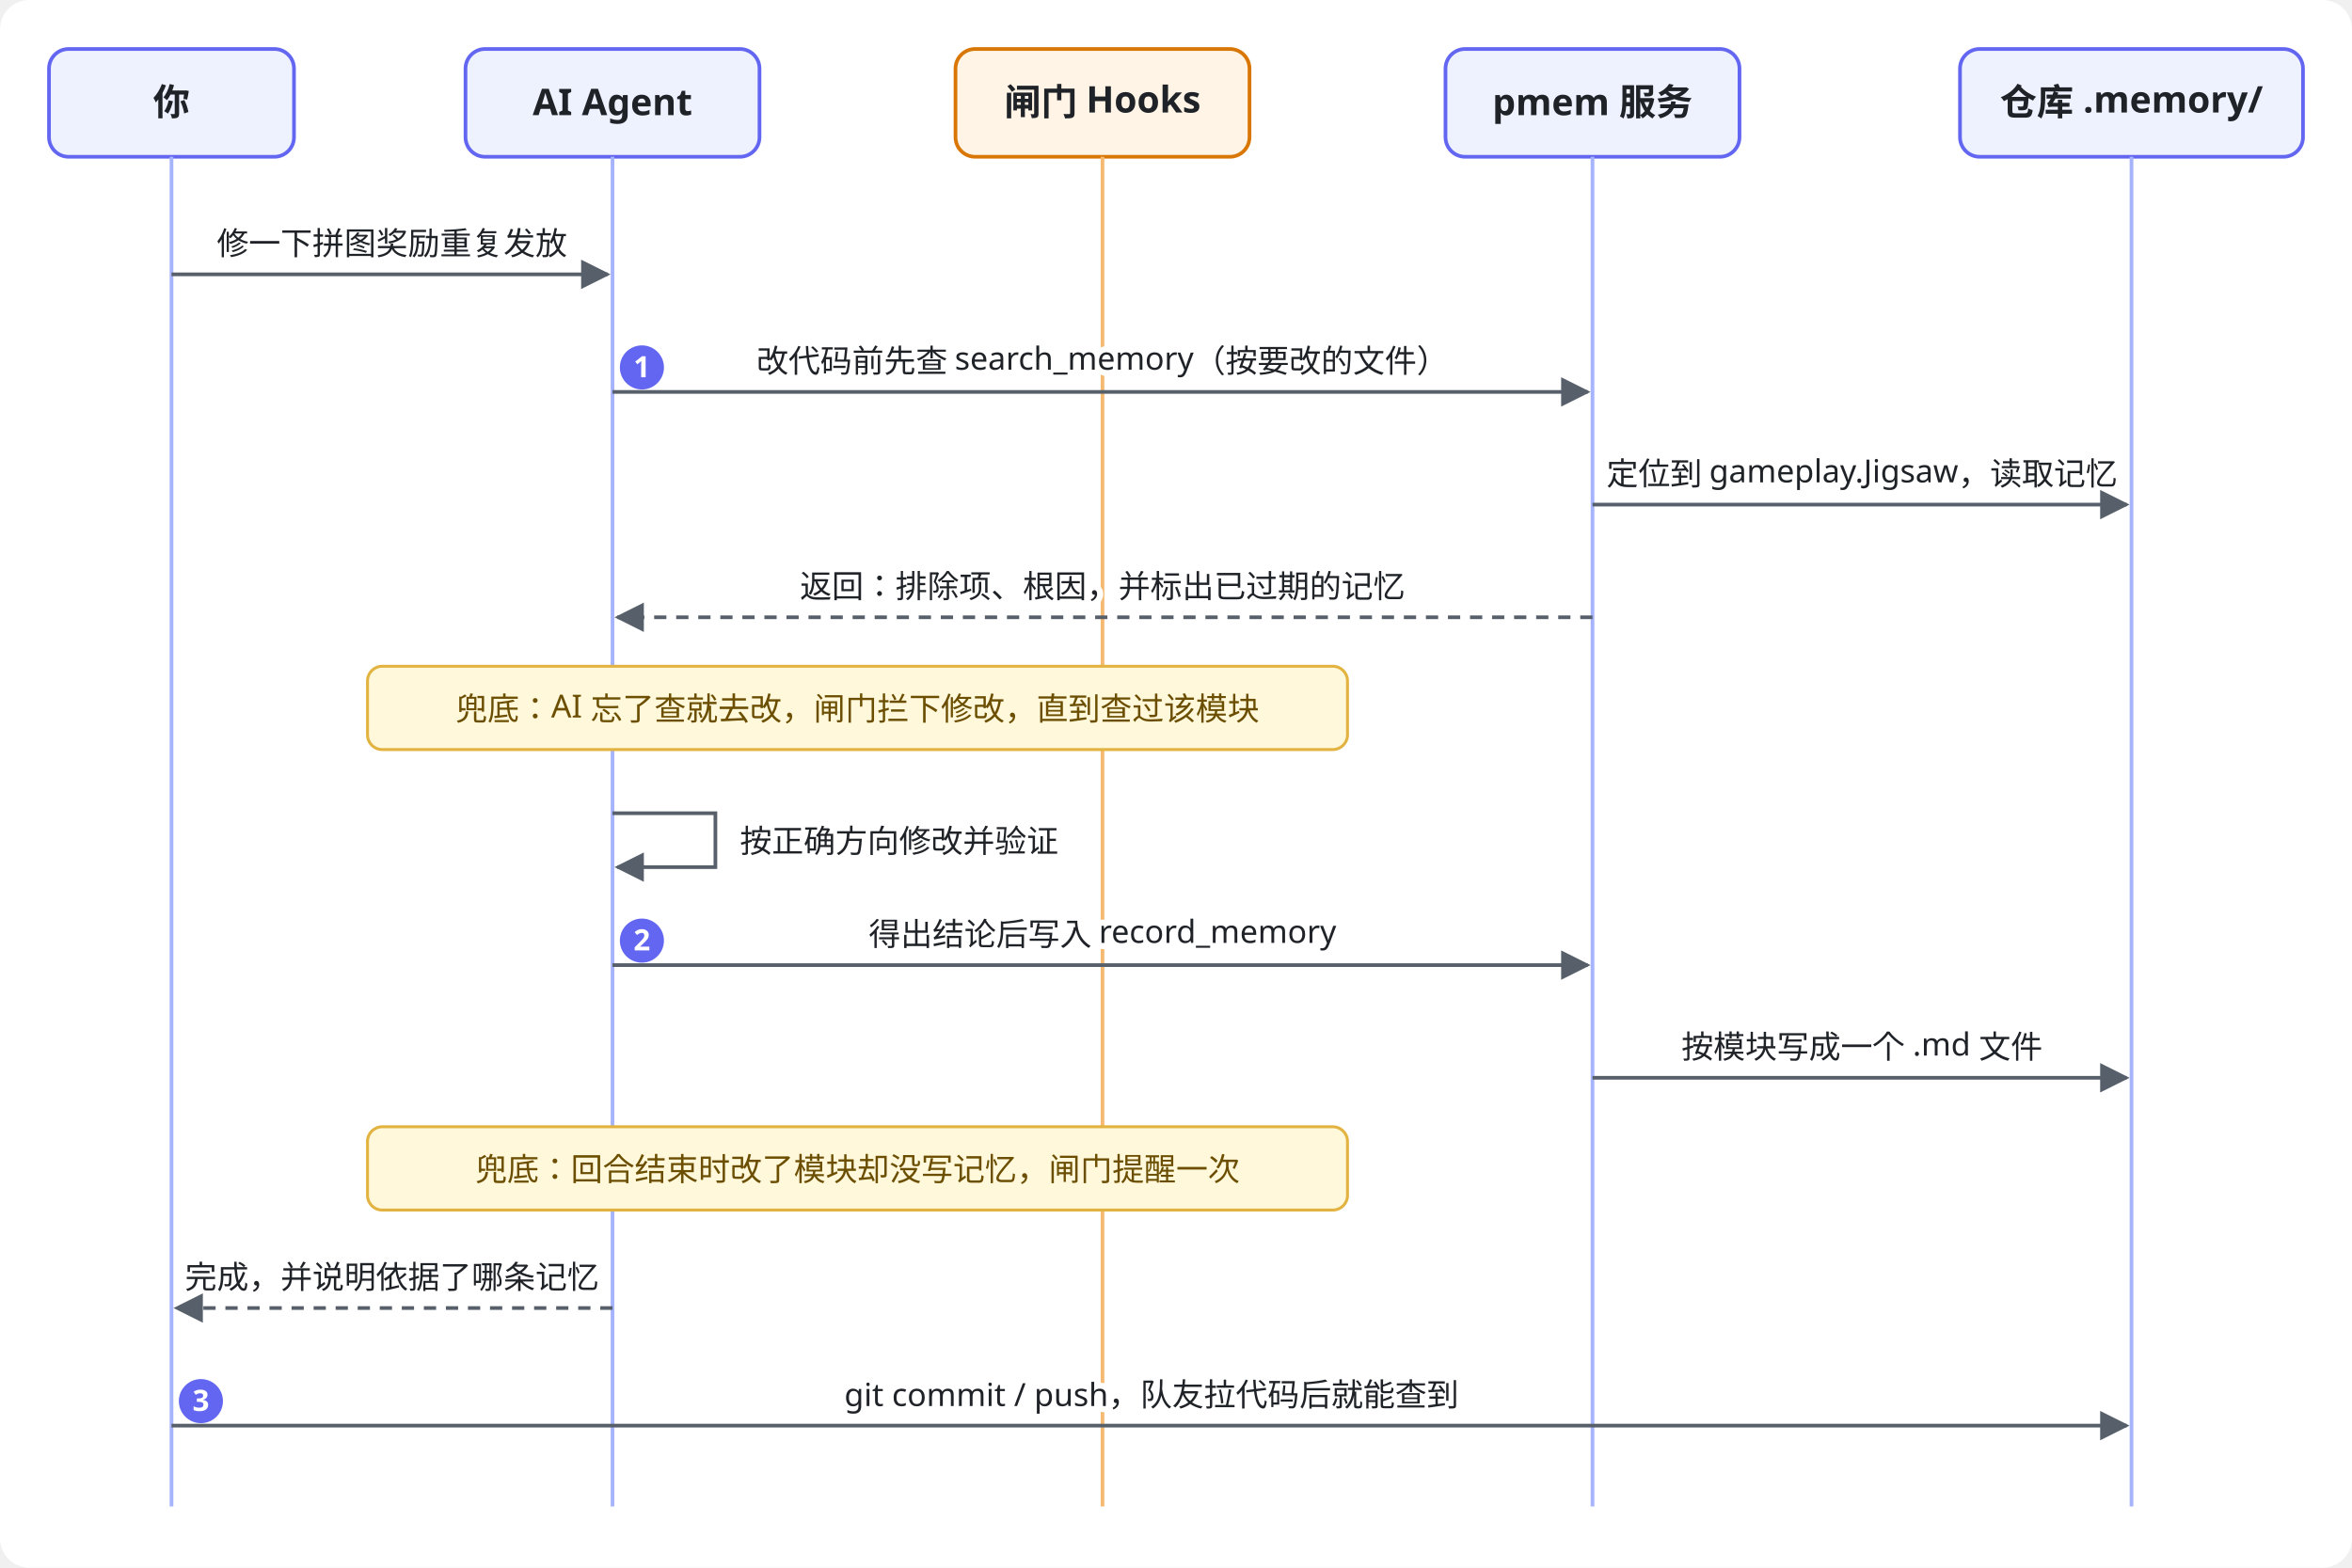
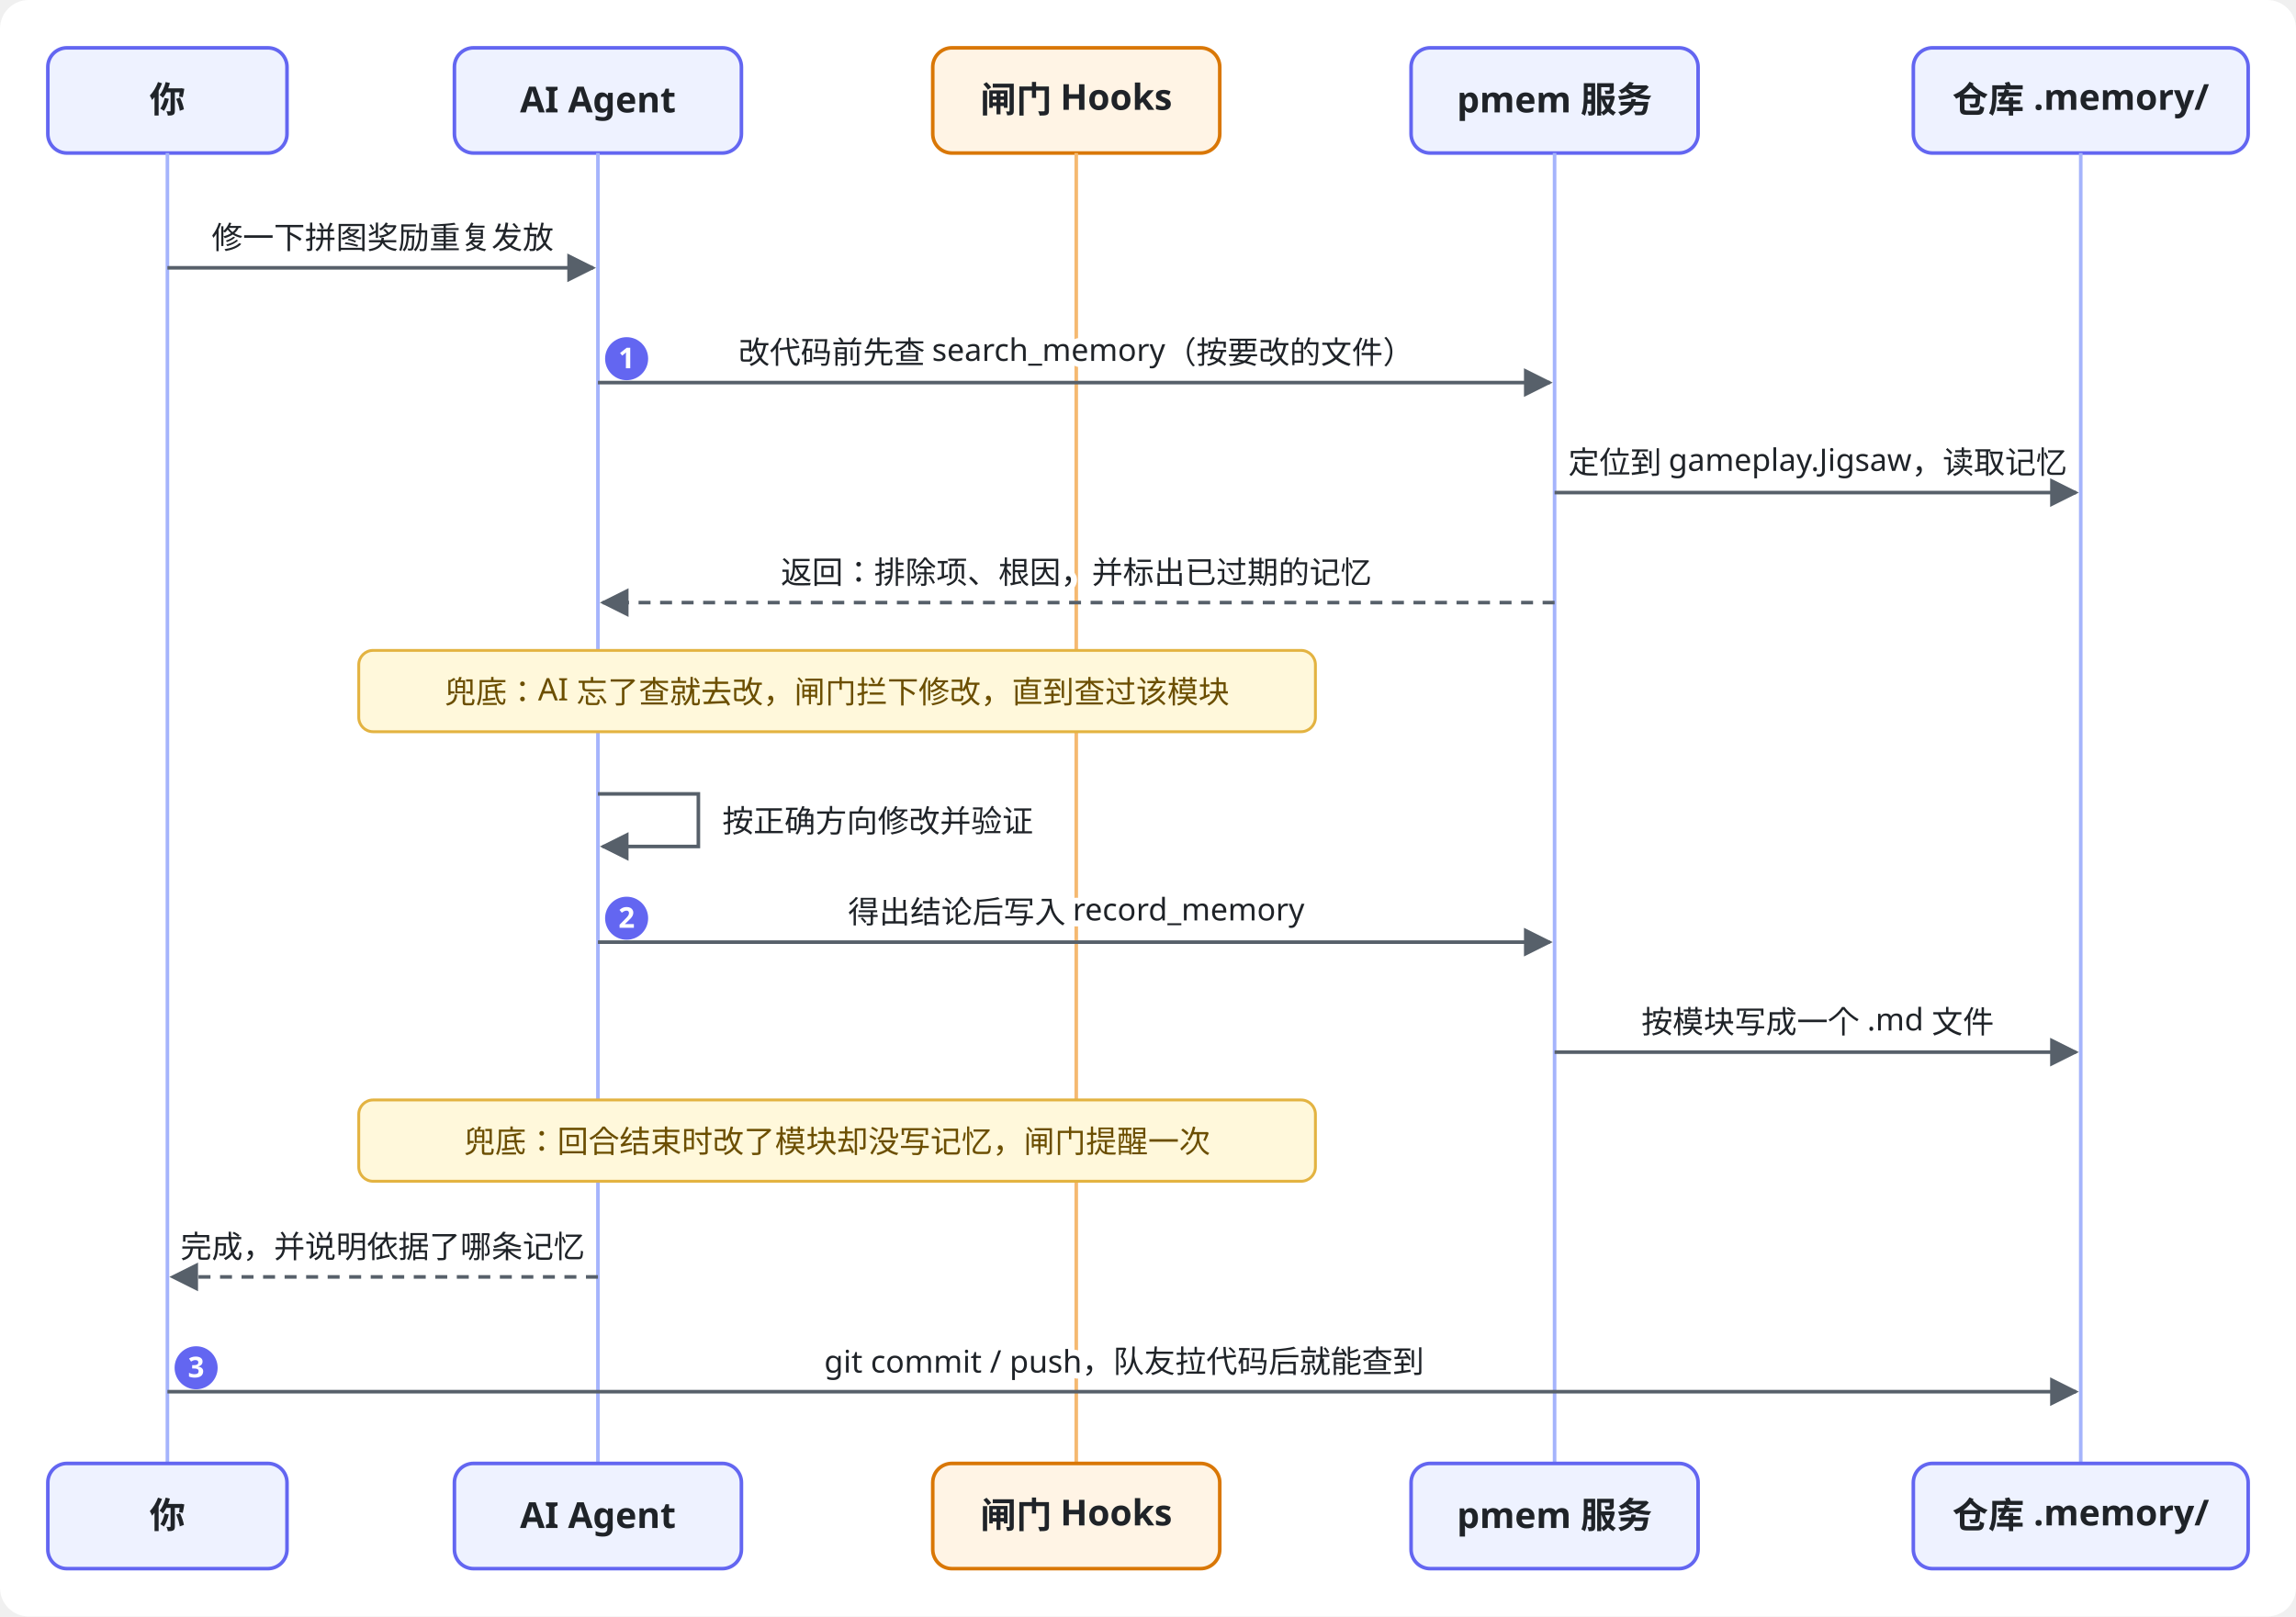
- <svg xmlns="http://www.w3.org/2000/svg" width="960" height="640" viewBox="0 0 960 640" font-family="Segoe UI, PingFang SC, Microsoft YaHei, sans-serif">
+ <svg xmlns="http://www.w3.org/2000/svg" width="960" height="676" viewBox="0 0 960 676" font-family="Segoe UI, PingFang SC, Microsoft YaHei, sans-serif">
  <defs>
    <marker id="arrow" viewBox="0 0 10 10" refX="9" refY="5" markerWidth="8" markerHeight="8" orient="auto-start-reverse">
      <path d="M0,0 L10,5 L0,10 z" fill="#57606a" />
    </marker>
    <style>
      .actor { fill: #eef2ff; stroke: #6366f1; stroke-width: 1.5; }
      .gate { fill: #fff4e5; stroke: #d97706; stroke-width: 1.5; }
      .actor-text { font-size: 15px; font-weight: 600; fill: #1f2328; text-anchor: middle; }
      .life { stroke: #a5b4fc; stroke-width: 1.5; }
      .life-gate { stroke: #f5b971; stroke-width: 1.5; }
      .msg { stroke: #57606a; stroke-width: 1.5; fill: none; }
      .reply { stroke: #57606a; stroke-width: 1.5; fill: none; stroke-dasharray: 5 4; }
      .label { font-size: 13px; fill: #1f2328; text-anchor: middle; paint-order: stroke; stroke: #ffffff; stroke-width: 5px; stroke-linejoin: round; }
      .note { fill: #fff8db; stroke: #e3b341; stroke-width: 1.2; }
      .note-text { font-size: 13px; fill: #6b4e00; text-anchor: middle; }
      .step { font-size: 12px; font-weight: 700; fill: #ffffff; text-anchor: middle; }
    </style>
  </defs>
-   <rect x="0" y="0" width="960" height="640" rx="12" fill="#ffffff" />
+   <rect x="0" y="0" width="960" height="676" rx="12" fill="#ffffff" />
  <rect class="actor" x="20" y="20" width="100" height="44" rx="8" />
  <text class="actor-text" x="70" y="47">你</text>
  <rect class="actor" x="190" y="20" width="120" height="44" rx="8" />
  <text class="actor-text" x="250" y="47">AI Agent</text>
  <rect class="gate" x="390" y="20" width="120" height="44" rx="8" />
  <text class="actor-text" x="450" y="47">闸门 Hooks</text>
  <rect class="actor" x="590" y="20" width="120" height="44" rx="8" />
  <text class="actor-text" x="650" y="47">pmem 服务</text>
  <rect class="actor" x="800" y="20" width="140" height="44" rx="8" />
  <text class="actor-text" x="870" y="47">仓库 .memory/</text>
-   <line class="life" x1="70" y1="64" x2="70" y2="615" />
-   <line class="life" x1="250" y1="64" x2="250" y2="615" />
-   <line class="life-gate" x1="450" y1="64" x2="450" y2="615" />
-   <line class="life" x1="650" y1="64" x2="650" y2="615" />
-   <line class="life" x1="870" y1="64" x2="870" y2="615" />
+   <line class="life" x1="70" y1="64" x2="70" y2="612" />
+   <line class="life" x1="250" y1="64" x2="250" y2="612" />
+   <line class="life-gate" x1="450" y1="64" x2="450" y2="612" />
+   <line class="life" x1="650" y1="64" x2="650" y2="612" />
+   <line class="life" x1="870" y1="64" x2="870" y2="612" />
  <text class="label" x="160" y="104">修一下拼图奖励重复发放</text>
  <line class="msg" x1="70" y1="112" x2="248" y2="112" marker-end="url(#arrow)" />
  <circle cx="262" cy="150" r="9" fill="#6366f1" />
  <text class="step" x="262" y="154">1</text>
  <text class="label" x="450" y="152">改代码前先查 search_memory（按要改的文件）</text>
  <line class="msg" x1="250" y1="160" x2="648" y2="160" marker-end="url(#arrow)" />
  <text class="label" x="760" y="198">定位到 gameplay.Jigsaw，读取记忆</text>
  <line class="msg" x1="650" y1="206" x2="868" y2="206" marker-end="url(#arrow)" />
  <text class="label" x="450" y="244">返回：排除项、根因，并标出已过期的记忆</text>
  <line class="reply" x1="650" y1="252" x2="252" y2="252" marker-end="url(#arrow)" />
  <rect class="note" x="150" y="272" width="400" height="34" rx="6" />
  <text class="note-text" x="350" y="294">兜底：AI 忘了查就去改，闸门拦下修改，直到查过该模块</text>
  <path class="msg" d="M250,332 H292 V354 H252" marker-end="url(#arrow)" />
  <text class="label" x="302" y="348" style="text-anchor:start">按正确方向修改并验证</text>
  <circle cx="262" cy="384" r="9" fill="#6366f1" />
  <text class="step" x="262" y="388">2</text>
  <text class="label" x="450" y="386">得出结论后写入 record_memory</text>
  <line class="msg" x1="250" y1="394" x2="648" y2="394" marker-end="url(#arrow)" />
  <text class="label" x="760" y="432">按模块写成一个 .md 文件</text>
  <line class="msg" x1="650" y1="440" x2="868" y2="440" marker-end="url(#arrow)" />
  <rect class="note" x="150" y="460" width="400" height="34" rx="6" />
  <text class="note-text" x="350" y="482">兜底：回合结束时改了模块却没写记忆，闸门提醒一次</text>
  <text class="label" x="160" y="526">完成，并说明依据了哪条记忆</text>
  <line class="reply" x1="250" y1="534" x2="72" y2="534" marker-end="url(#arrow)" />
  <circle cx="82" cy="572" r="9" fill="#6366f1" />
  <text class="step" x="82" y="576">3</text>
  <text class="label" x="470" y="574">git commit / push，队友拉代码后就能查到</text>
  <line class="msg" x1="70" y1="582" x2="868" y2="582" marker-end="url(#arrow)" />
+   <rect class="actor" x="20" y="612" width="100" height="44" rx="8" />
+   <text class="actor-text" x="70" y="639">你</text>
+   <rect class="actor" x="190" y="612" width="120" height="44" rx="8" />
+   <text class="actor-text" x="250" y="639">AI Agent</text>
+   <rect class="gate" x="390" y="612" width="120" height="44" rx="8" />
+   <text class="actor-text" x="450" y="639">闸门 Hooks</text>
+   <rect class="actor" x="590" y="612" width="120" height="44" rx="8" />
+   <text class="actor-text" x="650" y="639">pmem 服务</text>
+   <rect class="actor" x="800" y="612" width="140" height="44" rx="8" />
+   <text class="actor-text" x="870" y="639">仓库 .memory/</text>
</svg>
